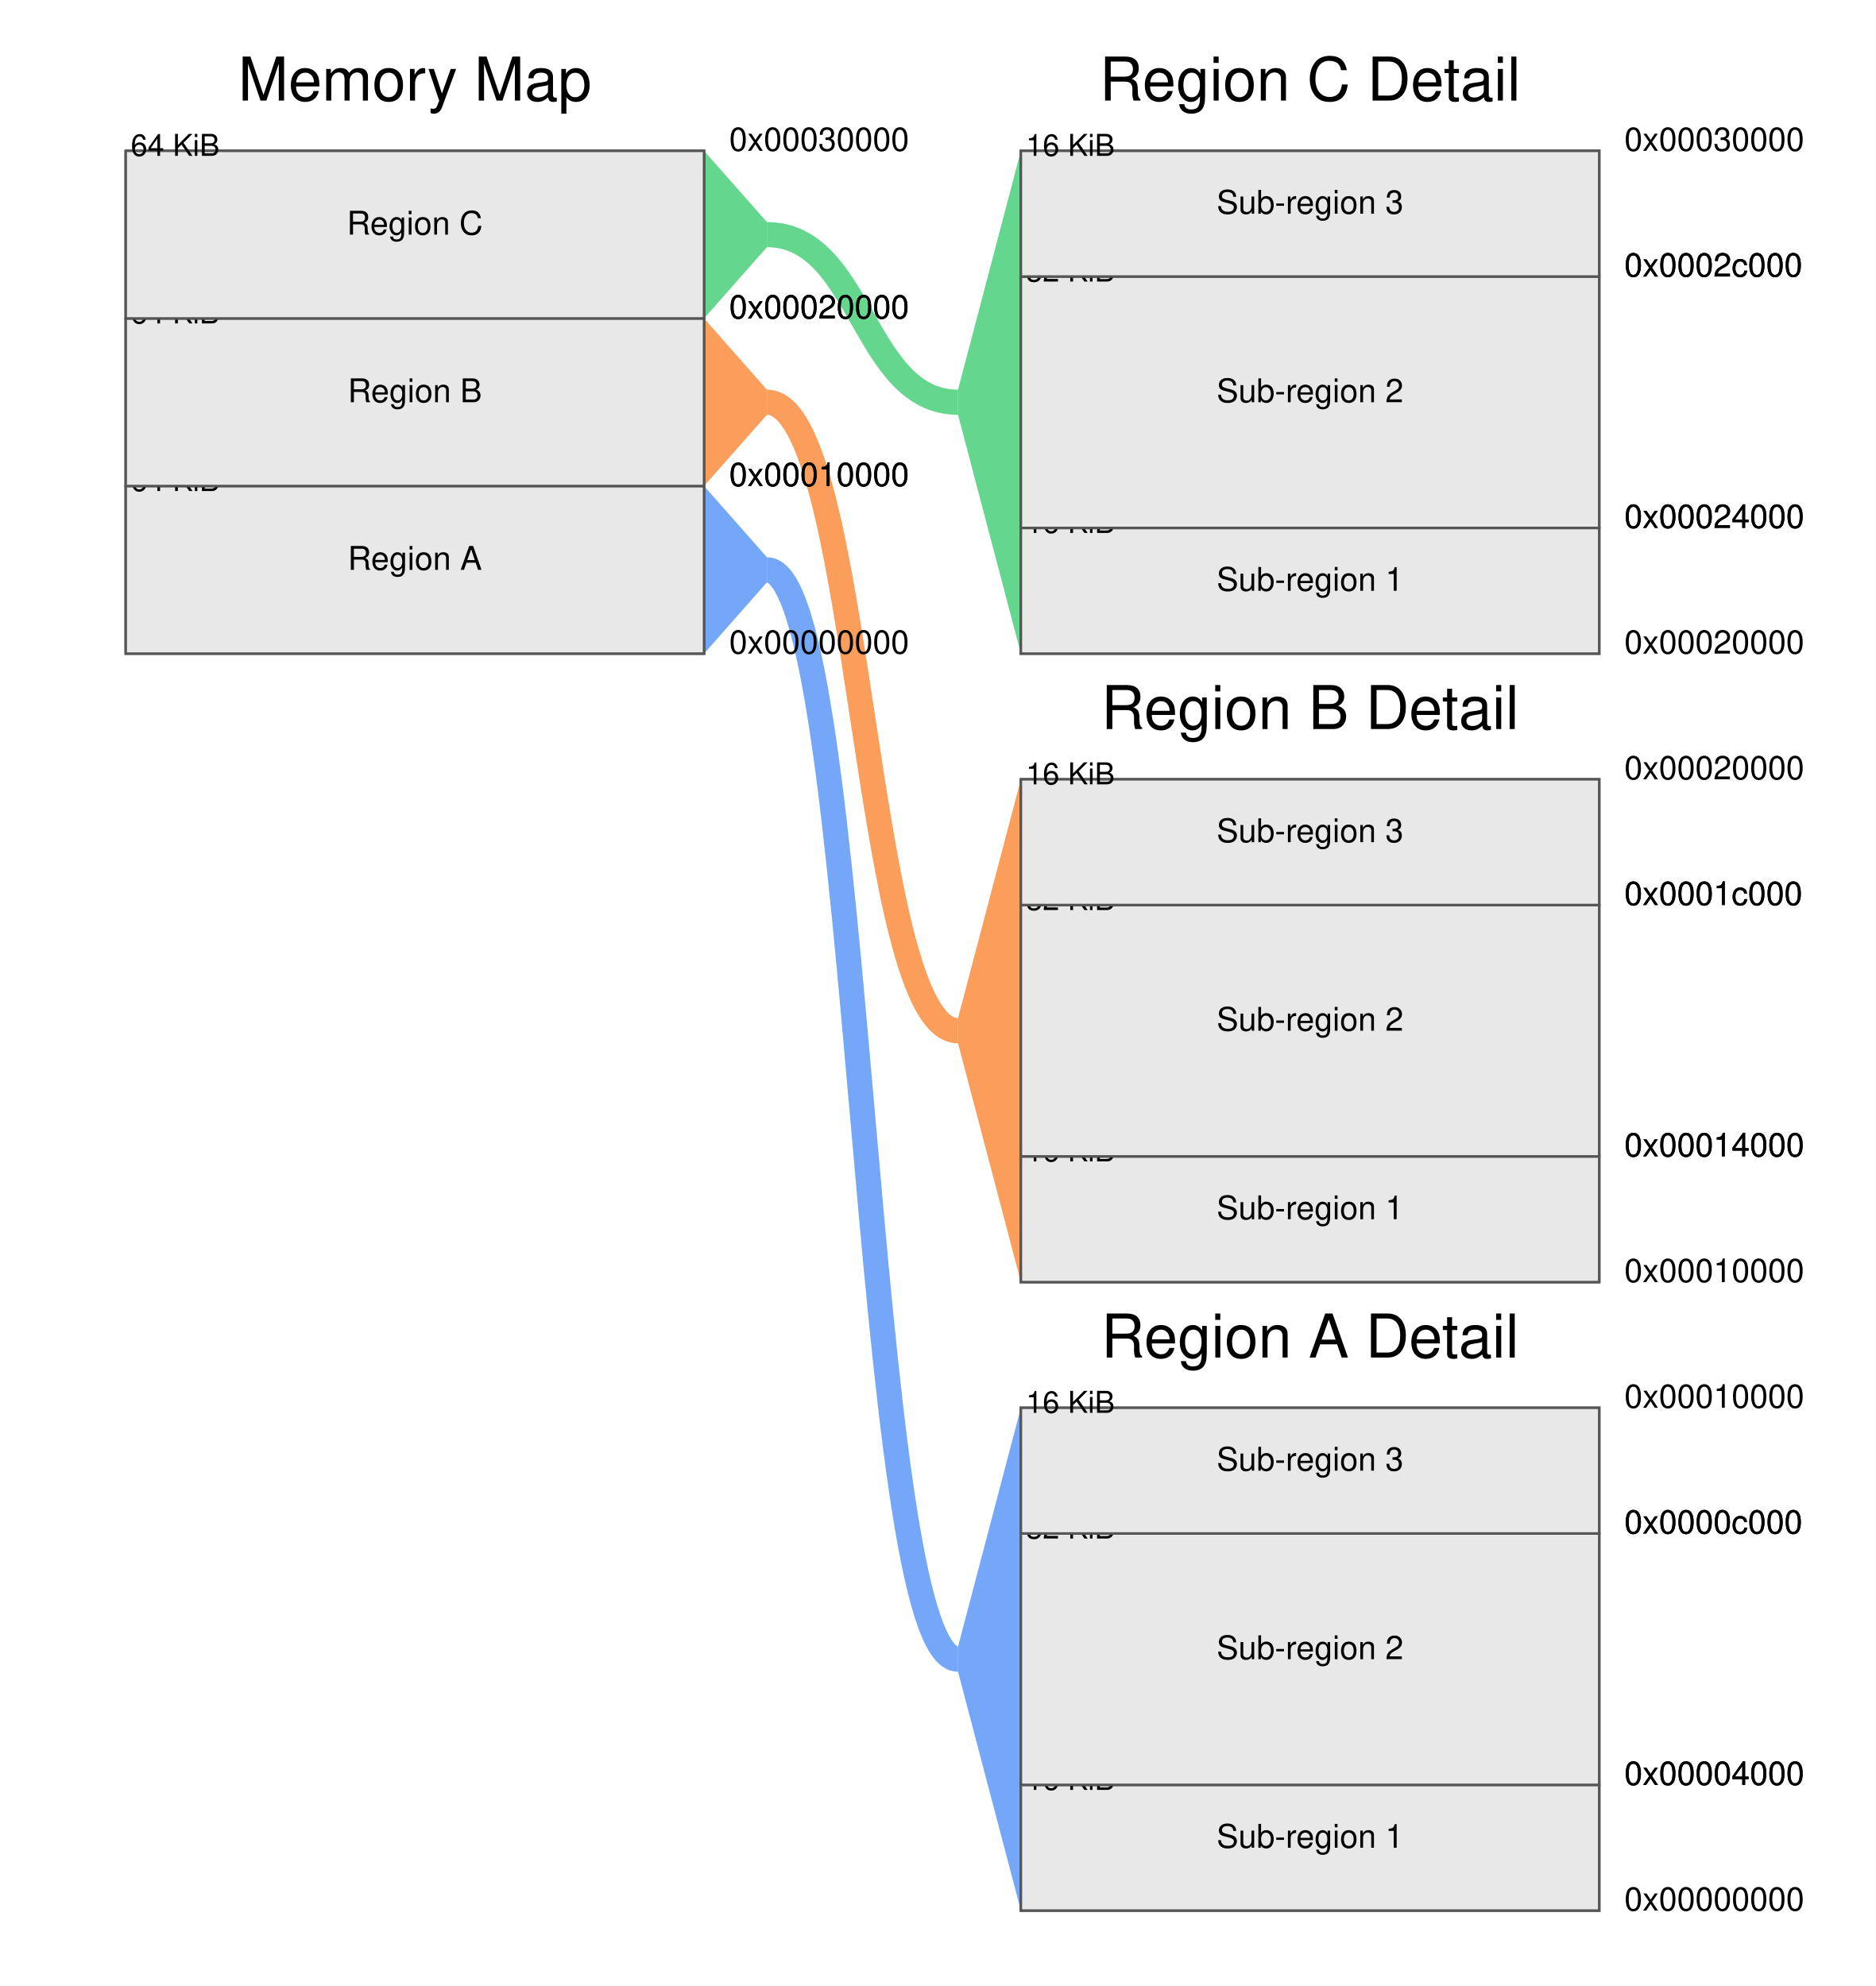
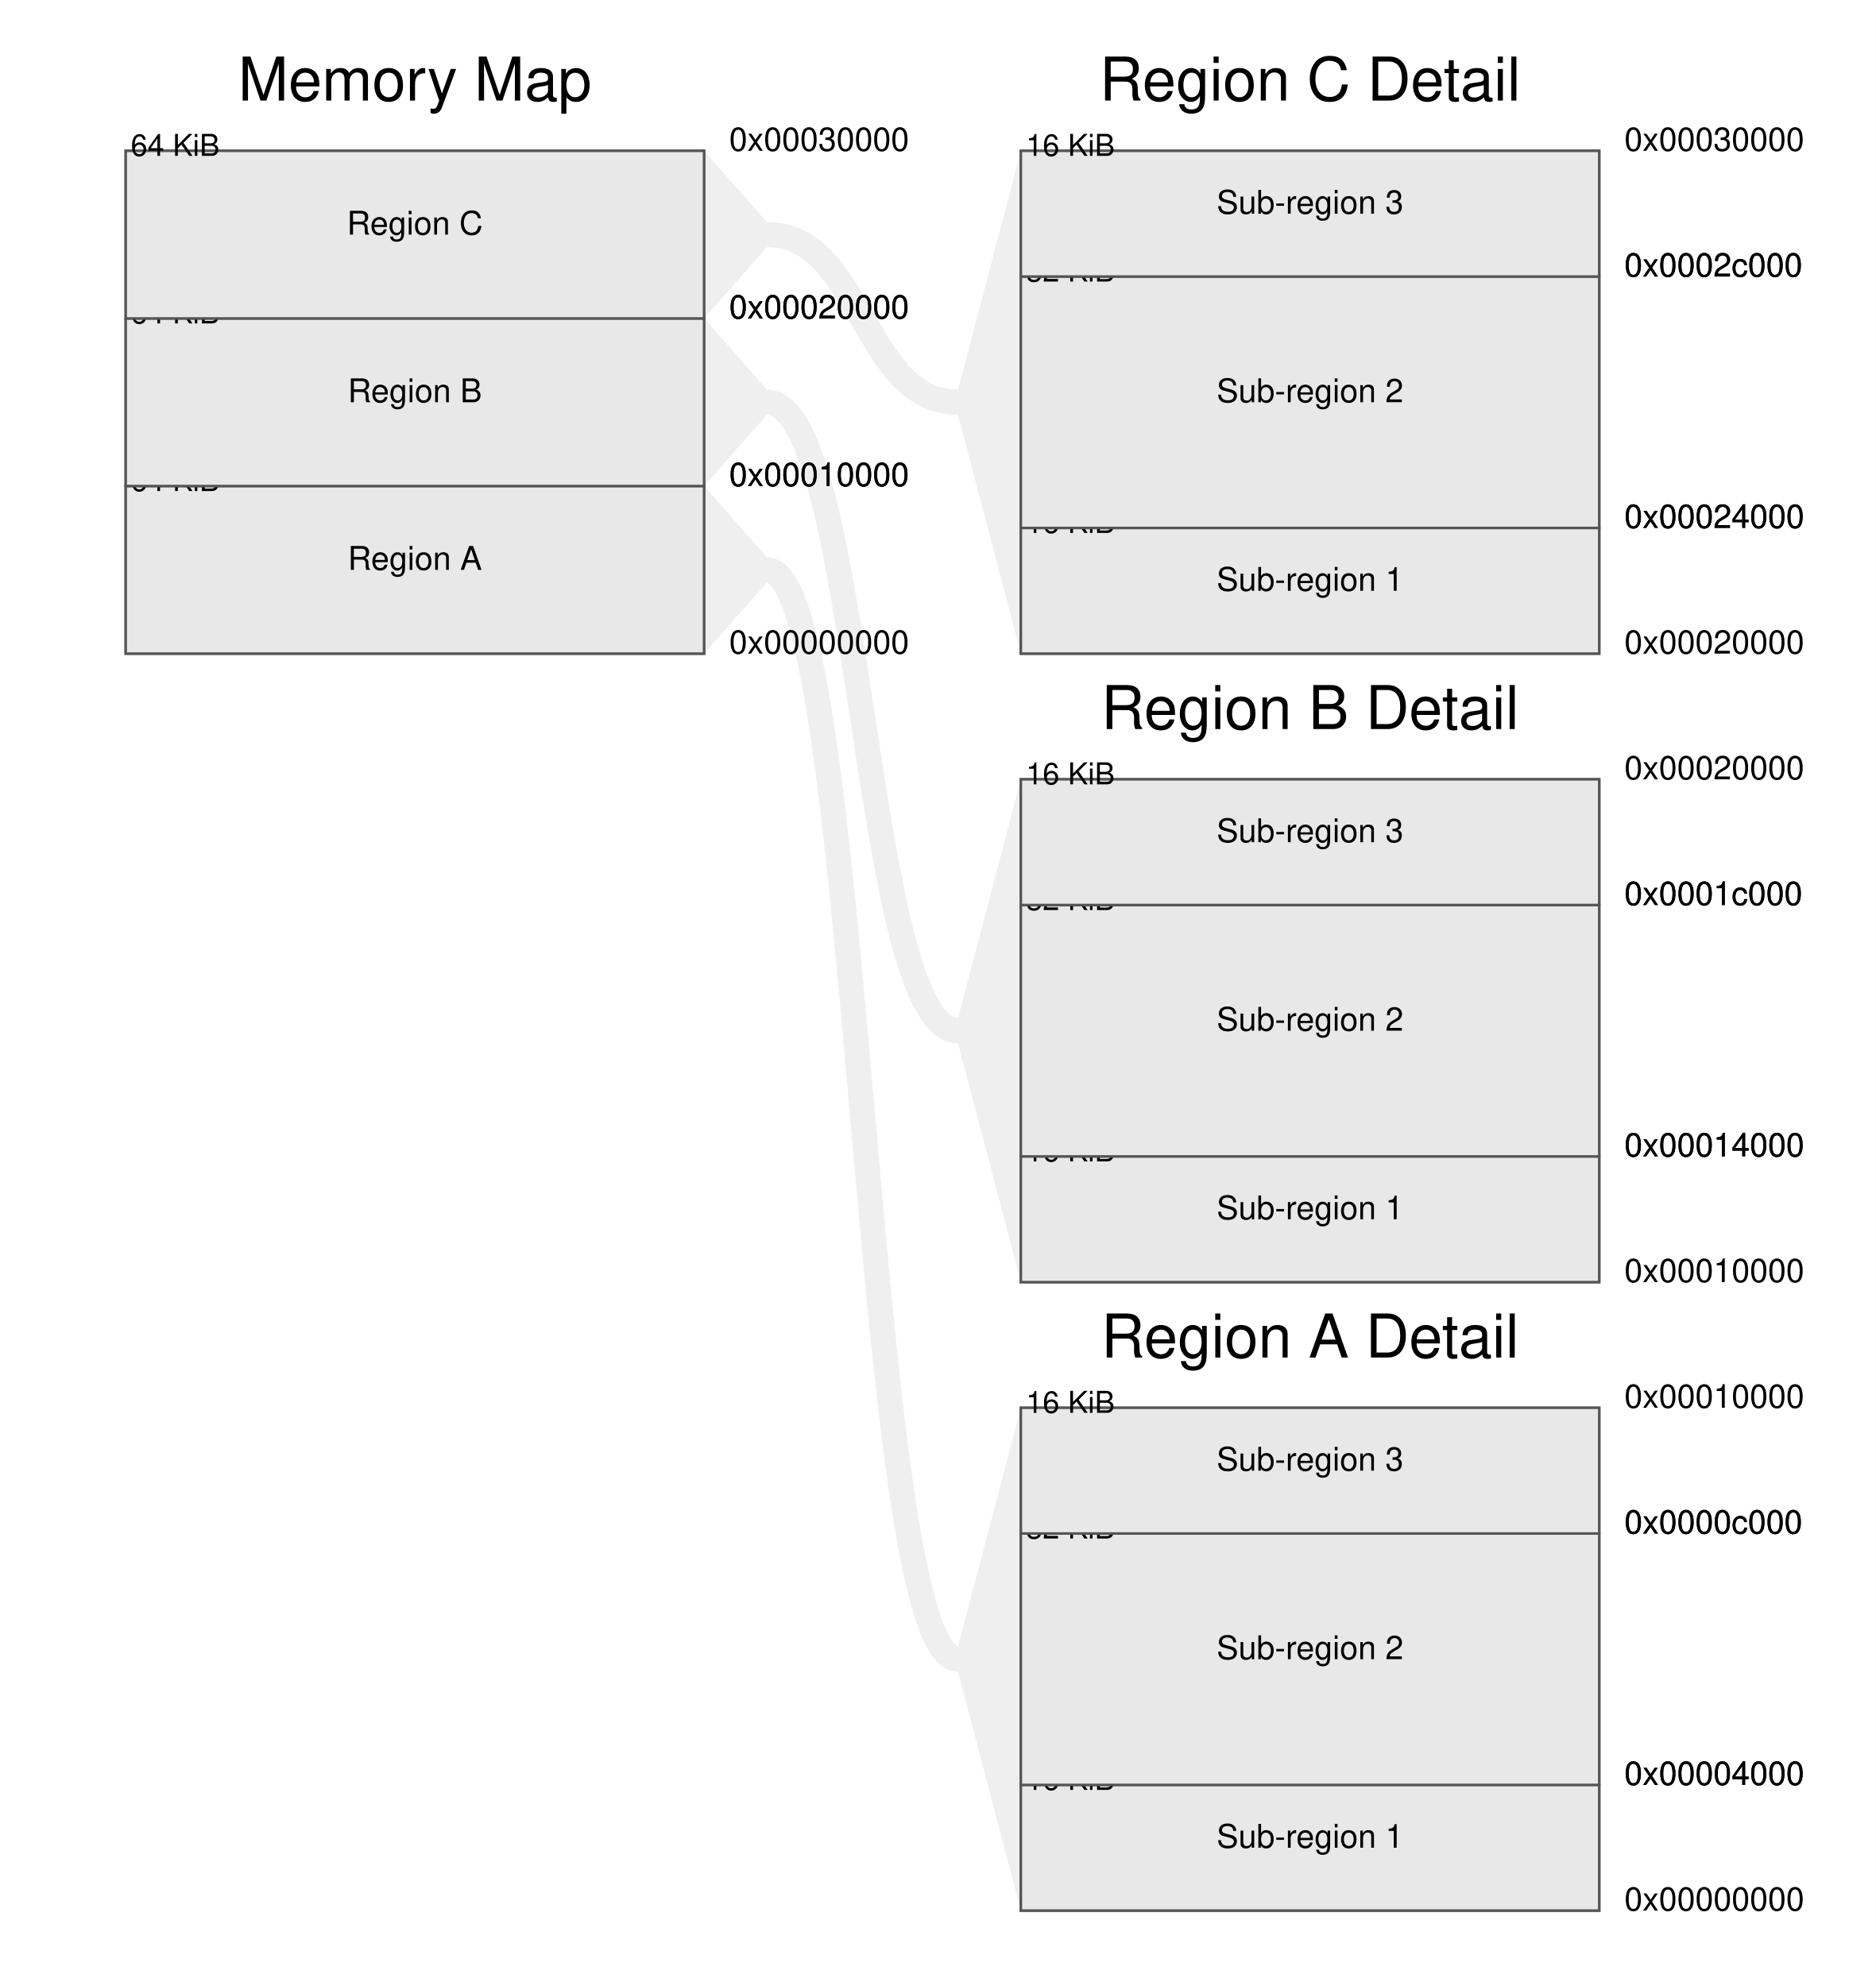
<svg xmlns="http://www.w3.org/2000/svg" width="746" height="790" viewBox="0 0 746 790">
  <rect x="0" y="0" width="746" height="790" fill="#ffffff" />
  <g>
    <g>
-       <path d="M 280.0,260.0 L 305.0,231.667 L 305.0,221.667 L 280.0,193.333 Z" fill="#3B82F6" stroke="none" opacity="0.7" />
-       <path d="M 381.0,665.0 L 406.0,760.0 L 406.0,560.0 L 381.0,655.0 Z" fill="#3B82F6" stroke="none" opacity="0.7" />
-       <path d="M 305.0,226.667 C 343.0,226.667 343.0,660.0 381.0,660.0" fill="none" stroke="#3B82F6" stroke-width="10" stroke-linecap="butt" opacity="0.7" />
+       <path d="M 280.0,260.0 L 305.0,231.667 L 305.0,221.667 L 280.0,193.333 Z" fill="#e8e8e8" stroke="none" opacity="0.7" />
+       <path d="M 381.0,665.0 L 406.0,760.0 L 406.0,560.0 L 381.0,655.0 Z" fill="#e8e8e8" stroke="none" opacity="0.7" />
+       <path d="M 305.0,226.667 C 343.0,226.667 343.0,660.0 381.0,660.0" fill="none" stroke="#e8e8e8" stroke-width="10" stroke-linecap="butt" opacity="0.7" />
    </g>
    <g>
-       <path d="M 280.0,193.333 L 305.0,165.0 L 305.0,155.0 L 280.0,126.667 Z" fill="#F97316" stroke="none" opacity="0.7" />
-       <path d="M 381.0,415.0 L 406.0,510.0 L 406.0,310.0 L 381.0,405.0 Z" fill="#F97316" stroke="none" opacity="0.7" />
-       <path d="M 305.0,160.0 C 343.0,160.0 343.0,410.0 381.0,410.0" fill="none" stroke="#F97316" stroke-width="10" stroke-linecap="butt" opacity="0.7" />
+       <path d="M 280.0,193.333 L 305.0,165.0 L 305.0,155.0 L 280.0,126.667 Z" fill="#e8e8e8" stroke="none" opacity="0.7" />
+       <path d="M 381.0,415.0 L 406.0,510.0 L 406.0,310.0 L 381.0,405.0 Z" fill="#e8e8e8" stroke="none" opacity="0.7" />
+       <path d="M 305.0,160.0 C 343.0,160.0 343.0,410.0 381.0,410.0" fill="none" stroke="#e8e8e8" stroke-width="10" stroke-linecap="butt" opacity="0.7" />
    </g>
    <g>
-       <path d="M 280.0,126.667 L 305.0,98.333 L 305.0,88.333 L 280.0,60 Z" fill="#22C55E" stroke="none" opacity="0.7" />
-       <path d="M 381.0,165.0 L 406.0,260.0 L 406.0,60.0 L 381.0,155.0 Z" fill="#22C55E" stroke="none" opacity="0.7" />
-       <path d="M 305.0,93.333 C 343.0,93.333 343.0,160.0 381.0,160.0" fill="none" stroke="#22C55E" stroke-width="10" stroke-linecap="butt" opacity="0.7" />
+       <path d="M 280.0,126.667 L 305.0,98.333 L 305.0,88.333 L 280.0,60 Z" fill="#e8e8e8" stroke="none" opacity="0.7" />
+       <path d="M 381.0,165.0 L 406.0,260.0 L 406.0,60.0 L 381.0,155.0 Z" fill="#e8e8e8" stroke="none" opacity="0.7" />
+       <path d="M 305.0,93.333 C 343.0,93.333 343.0,160.0 381.0,160.0" fill="none" stroke="#e8e8e8" stroke-width="10" stroke-linecap="butt" opacity="0.7" />
    </g>
  </g>
  <g>
    <text x="115.0" y="-20" stroke="none" fill="#000000" stroke-width="0" font-size="24px" font-weight="normal" font-family="Helvetica" text-anchor="middle" alignment-baseline="middle" transform="translate(50.0,60.0)">Memory Map</text>
    <g transform="translate(50.0,60.0)">
      <rect x="0" y="0" width="230.0" height="200.0" fill="#ffffff" stroke="#555555" stroke-width="1" />
      <rect x="0" y="133.333" width="230.0" height="66.667" fill="#e8e8e8" stroke="#555555" stroke-width="1" />
      <text x="115.0" y="166.667" stroke="none" fill="#000000" stroke-width="0" font-size="13" font-weight="normal" font-family="Helvetica" text-anchor="middle" alignment-baseline="middle">Region A</text>
      <text x="240.0" y="200.0" stroke="none" fill="#000000" stroke-width="0" font-size="13" font-weight="normal" font-family="Helvetica" text-anchor="start" alignment-baseline="middle">0x00000000</text>
      <text x="240.0" y="133.333" stroke="none" fill="#000000" stroke-width="0" font-size="13" font-weight="normal" font-family="Helvetica" text-anchor="start" alignment-baseline="middle">0x00010000</text>
      <text x="2" y="135.333" stroke="none" fill="#000000" stroke-width="0" font-size="12px" font-weight="normal" font-family="Helvetica" text-anchor="start" alignment-baseline="hanging">64 KiB</text>
      <rect x="0" y="66.667" width="230.0" height="66.667" fill="#e8e8e8" stroke="#555555" stroke-width="1" />
      <text x="115.0" y="100.0" stroke="none" fill="#000000" stroke-width="0" font-size="13" font-weight="normal" font-family="Helvetica" text-anchor="middle" alignment-baseline="middle">Region B</text>
      <text x="240.0" y="133.333" stroke="none" fill="#000000" stroke-width="0" font-size="13" font-weight="normal" font-family="Helvetica" text-anchor="start" alignment-baseline="middle">0x00010000</text>
      <text x="240.0" y="66.667" stroke="none" fill="#000000" stroke-width="0" font-size="13" font-weight="normal" font-family="Helvetica" text-anchor="start" alignment-baseline="middle">0x00020000</text>
      <text x="2" y="68.667" stroke="none" fill="#000000" stroke-width="0" font-size="12px" font-weight="normal" font-family="Helvetica" text-anchor="start" alignment-baseline="hanging">64 KiB</text>
      <rect x="0" y="0.0" width="230.0" height="66.667" fill="#e8e8e8" stroke="#555555" stroke-width="1" />
      <text x="115.0" y="33.333" stroke="none" fill="#000000" stroke-width="0" font-size="13" font-weight="normal" font-family="Helvetica" text-anchor="middle" alignment-baseline="middle">Region C</text>
      <text x="240.0" y="66.667" stroke="none" fill="#000000" stroke-width="0" font-size="13" font-weight="normal" font-family="Helvetica" text-anchor="start" alignment-baseline="middle">0x00020000</text>
      <text x="240.0" y="0.0" stroke="none" fill="#000000" stroke-width="0" font-size="13" font-weight="normal" font-family="Helvetica" text-anchor="start" alignment-baseline="middle">0x00030000</text>
      <text x="2" y="2.0" stroke="none" fill="#000000" stroke-width="0" font-size="12px" font-weight="normal" font-family="Helvetica" text-anchor="start" alignment-baseline="hanging">64 KiB</text>
    </g>
  </g>
  <g>
    <text x="115.0" y="-20" stroke="none" fill="#000000" stroke-width="0" font-size="24px" font-weight="normal" font-family="Helvetica" text-anchor="middle" alignment-baseline="middle" transform="translate(406.0,60.0)">Region C Detail</text>
    <g transform="translate(406.0,60.0)">
      <rect x="0" y="0" width="230.0" height="200.0" fill="#ffffff" stroke="#555555" stroke-width="1" />
      <rect x="0" y="150.0" width="230.0" height="50.0" fill="#e8e8e8" stroke="#555555" stroke-width="1" />
      <text x="115.0" y="175.0" stroke="none" fill="#000000" stroke-width="0" font-size="13" font-weight="normal" font-family="Helvetica" text-anchor="middle" alignment-baseline="middle">Sub-region 1</text>
      <text x="240.0" y="200.0" stroke="none" fill="#000000" stroke-width="0" font-size="13" font-weight="normal" font-family="Helvetica" text-anchor="start" alignment-baseline="middle">0x00020000</text>
      <text x="240.0" y="150.0" stroke="none" fill="#000000" stroke-width="0" font-size="13" font-weight="normal" font-family="Helvetica" text-anchor="start" alignment-baseline="middle">0x00024000</text>
      <text x="2" y="152.0" stroke="none" fill="#000000" stroke-width="0" font-size="12px" font-weight="normal" font-family="Helvetica" text-anchor="start" alignment-baseline="hanging">16 KiB</text>
      <rect x="0" y="50.0" width="230.0" height="100.0" fill="#e8e8e8" stroke="#555555" stroke-width="1" />
      <text x="115.0" y="100.0" stroke="none" fill="#000000" stroke-width="0" font-size="13" font-weight="normal" font-family="Helvetica" text-anchor="middle" alignment-baseline="middle">Sub-region 2</text>
      <text x="240.0" y="150.0" stroke="none" fill="#000000" stroke-width="0" font-size="13" font-weight="normal" font-family="Helvetica" text-anchor="start" alignment-baseline="middle">0x00024000</text>
      <text x="240.0" y="50.0" stroke="none" fill="#000000" stroke-width="0" font-size="13" font-weight="normal" font-family="Helvetica" text-anchor="start" alignment-baseline="middle">0x0002c000</text>
      <text x="2" y="52.0" stroke="none" fill="#000000" stroke-width="0" font-size="12px" font-weight="normal" font-family="Helvetica" text-anchor="start" alignment-baseline="hanging">32 KiB</text>
      <rect x="0" y="0.0" width="230.0" height="50.0" fill="#e8e8e8" stroke="#555555" stroke-width="1" />
      <text x="115.0" y="25.0" stroke="none" fill="#000000" stroke-width="0" font-size="13" font-weight="normal" font-family="Helvetica" text-anchor="middle" alignment-baseline="middle">Sub-region 3</text>
      <text x="240.0" y="50.0" stroke="none" fill="#000000" stroke-width="0" font-size="13" font-weight="normal" font-family="Helvetica" text-anchor="start" alignment-baseline="middle">0x0002c000</text>
      <text x="240.0" y="0.0" stroke="none" fill="#000000" stroke-width="0" font-size="13" font-weight="normal" font-family="Helvetica" text-anchor="start" alignment-baseline="middle">0x00030000</text>
      <text x="2" y="2.0" stroke="none" fill="#000000" stroke-width="0" font-size="12px" font-weight="normal" font-family="Helvetica" text-anchor="start" alignment-baseline="hanging">16 KiB</text>
    </g>
  </g>
  <g>
    <text x="115.0" y="-20" stroke="none" fill="#000000" stroke-width="0" font-size="24px" font-weight="normal" font-family="Helvetica" text-anchor="middle" alignment-baseline="middle" transform="translate(406.0,310.0)">Region B Detail</text>
    <g transform="translate(406.0,310.0)">
      <rect x="0" y="0" width="230.0" height="200.0" fill="#ffffff" stroke="#555555" stroke-width="1" />
      <rect x="0" y="150.0" width="230.0" height="50.0" fill="#e8e8e8" stroke="#555555" stroke-width="1" />
      <text x="115.0" y="175.0" stroke="none" fill="#000000" stroke-width="0" font-size="13" font-weight="normal" font-family="Helvetica" text-anchor="middle" alignment-baseline="middle">Sub-region 1</text>
      <text x="240.0" y="200.0" stroke="none" fill="#000000" stroke-width="0" font-size="13" font-weight="normal" font-family="Helvetica" text-anchor="start" alignment-baseline="middle">0x00010000</text>
      <text x="240.0" y="150.0" stroke="none" fill="#000000" stroke-width="0" font-size="13" font-weight="normal" font-family="Helvetica" text-anchor="start" alignment-baseline="middle">0x00014000</text>
      <text x="2" y="152.0" stroke="none" fill="#000000" stroke-width="0" font-size="12px" font-weight="normal" font-family="Helvetica" text-anchor="start" alignment-baseline="hanging">16 KiB</text>
      <rect x="0" y="50.0" width="230.0" height="100.0" fill="#e8e8e8" stroke="#555555" stroke-width="1" />
      <text x="115.0" y="100.0" stroke="none" fill="#000000" stroke-width="0" font-size="13" font-weight="normal" font-family="Helvetica" text-anchor="middle" alignment-baseline="middle">Sub-region 2</text>
      <text x="240.0" y="150.0" stroke="none" fill="#000000" stroke-width="0" font-size="13" font-weight="normal" font-family="Helvetica" text-anchor="start" alignment-baseline="middle">0x00014000</text>
      <text x="240.0" y="50.0" stroke="none" fill="#000000" stroke-width="0" font-size="13" font-weight="normal" font-family="Helvetica" text-anchor="start" alignment-baseline="middle">0x0001c000</text>
      <text x="2" y="52.0" stroke="none" fill="#000000" stroke-width="0" font-size="12px" font-weight="normal" font-family="Helvetica" text-anchor="start" alignment-baseline="hanging">32 KiB</text>
      <rect x="0" y="0.0" width="230.0" height="50.0" fill="#e8e8e8" stroke="#555555" stroke-width="1" />
      <text x="115.0" y="25.0" stroke="none" fill="#000000" stroke-width="0" font-size="13" font-weight="normal" font-family="Helvetica" text-anchor="middle" alignment-baseline="middle">Sub-region 3</text>
      <text x="240.0" y="50.0" stroke="none" fill="#000000" stroke-width="0" font-size="13" font-weight="normal" font-family="Helvetica" text-anchor="start" alignment-baseline="middle">0x0001c000</text>
      <text x="240.0" y="0.0" stroke="none" fill="#000000" stroke-width="0" font-size="13" font-weight="normal" font-family="Helvetica" text-anchor="start" alignment-baseline="middle">0x00020000</text>
      <text x="2" y="2.0" stroke="none" fill="#000000" stroke-width="0" font-size="12px" font-weight="normal" font-family="Helvetica" text-anchor="start" alignment-baseline="hanging">16 KiB</text>
    </g>
  </g>
  <g>
    <text x="115.0" y="-20" stroke="none" fill="#000000" stroke-width="0" font-size="24px" font-weight="normal" font-family="Helvetica" text-anchor="middle" alignment-baseline="middle" transform="translate(406.0,560.0)">Region A Detail</text>
    <g transform="translate(406.0,560.0)">
      <rect x="0" y="0" width="230.0" height="200.0" fill="#ffffff" stroke="#555555" stroke-width="1" />
      <rect x="0" y="150.0" width="230.0" height="50.0" fill="#e8e8e8" stroke="#555555" stroke-width="1" />
      <text x="115.0" y="175.0" stroke="none" fill="#000000" stroke-width="0" font-size="13" font-weight="normal" font-family="Helvetica" text-anchor="middle" alignment-baseline="middle">Sub-region 1</text>
      <text x="240.0" y="200.0" stroke="none" fill="#000000" stroke-width="0" font-size="13" font-weight="normal" font-family="Helvetica" text-anchor="start" alignment-baseline="middle">0x00000000</text>
      <text x="240.0" y="150.0" stroke="none" fill="#000000" stroke-width="0" font-size="13" font-weight="normal" font-family="Helvetica" text-anchor="start" alignment-baseline="middle">0x00004000</text>
      <text x="2" y="152.0" stroke="none" fill="#000000" stroke-width="0" font-size="12px" font-weight="normal" font-family="Helvetica" text-anchor="start" alignment-baseline="hanging">16 KiB</text>
      <rect x="0" y="50.0" width="230.0" height="100.0" fill="#e8e8e8" stroke="#555555" stroke-width="1" />
      <text x="115.0" y="100.0" stroke="none" fill="#000000" stroke-width="0" font-size="13" font-weight="normal" font-family="Helvetica" text-anchor="middle" alignment-baseline="middle">Sub-region 2</text>
      <text x="240.0" y="150.0" stroke="none" fill="#000000" stroke-width="0" font-size="13" font-weight="normal" font-family="Helvetica" text-anchor="start" alignment-baseline="middle">0x00004000</text>
      <text x="240.0" y="50.0" stroke="none" fill="#000000" stroke-width="0" font-size="13" font-weight="normal" font-family="Helvetica" text-anchor="start" alignment-baseline="middle">0x0000c000</text>
      <text x="2" y="52.0" stroke="none" fill="#000000" stroke-width="0" font-size="12px" font-weight="normal" font-family="Helvetica" text-anchor="start" alignment-baseline="hanging">32 KiB</text>
      <rect x="0" y="0.0" width="230.0" height="50.0" fill="#e8e8e8" stroke="#555555" stroke-width="1" />
      <text x="115.0" y="25.0" stroke="none" fill="#000000" stroke-width="0" font-size="13" font-weight="normal" font-family="Helvetica" text-anchor="middle" alignment-baseline="middle">Sub-region 3</text>
      <text x="240.0" y="50.0" stroke="none" fill="#000000" stroke-width="0" font-size="13" font-weight="normal" font-family="Helvetica" text-anchor="start" alignment-baseline="middle">0x0000c000</text>
      <text x="240.0" y="0.0" stroke="none" fill="#000000" stroke-width="0" font-size="13" font-weight="normal" font-family="Helvetica" text-anchor="start" alignment-baseline="middle">0x00010000</text>
      <text x="2" y="2.0" stroke="none" fill="#000000" stroke-width="0" font-size="12px" font-weight="normal" font-family="Helvetica" text-anchor="start" alignment-baseline="hanging">16 KiB</text>
    </g>
  </g>
  <g>
    <g transform="translate(50.0,60.0)" />
    <g transform="translate(406.0,60.0)" />
    <g transform="translate(406.0,310.0)" />
    <g transform="translate(406.0,560.0)" />
  </g>
  <g>
    <g transform="translate(50.0,60.0)">
      <g />
      <g />
      <g />
    </g>
    <g transform="translate(406.0,60.0)">
      <g />
      <g />
      <g />
    </g>
    <g transform="translate(406.0,310.0)">
      <g />
      <g />
      <g />
    </g>
    <g transform="translate(406.0,560.0)">
      <g />
      <g />
      <g />
    </g>
  </g>
</svg>
